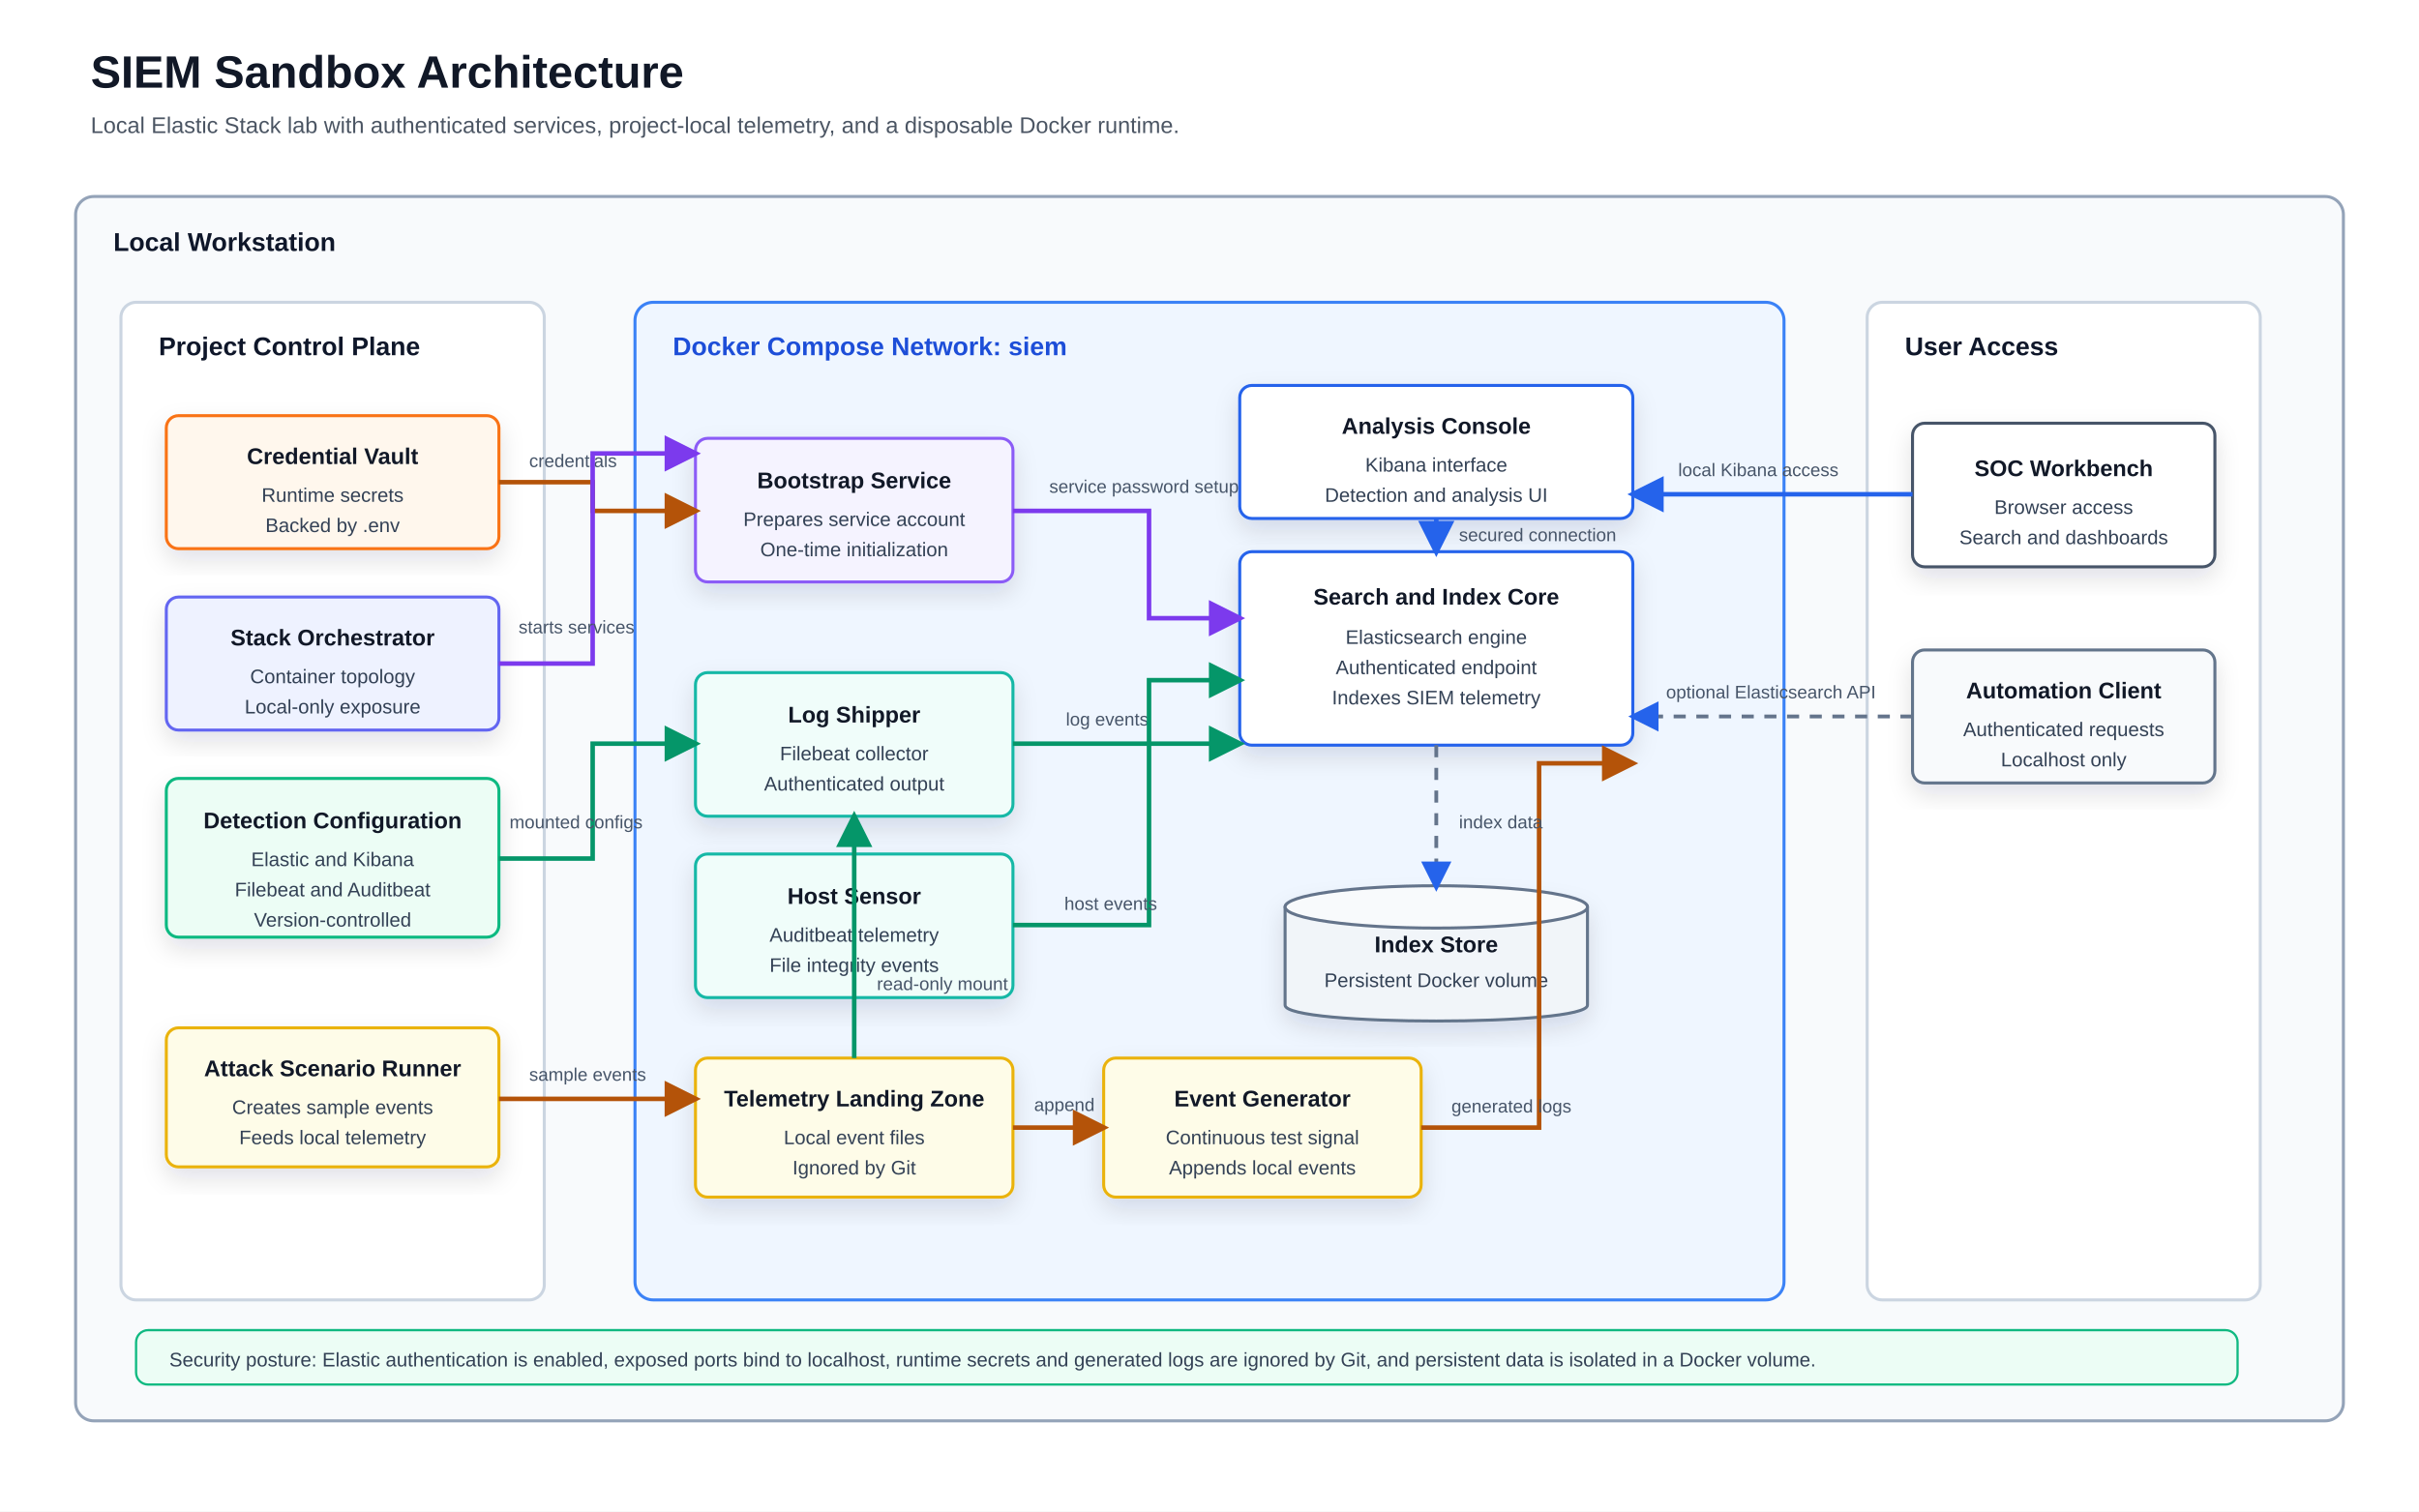
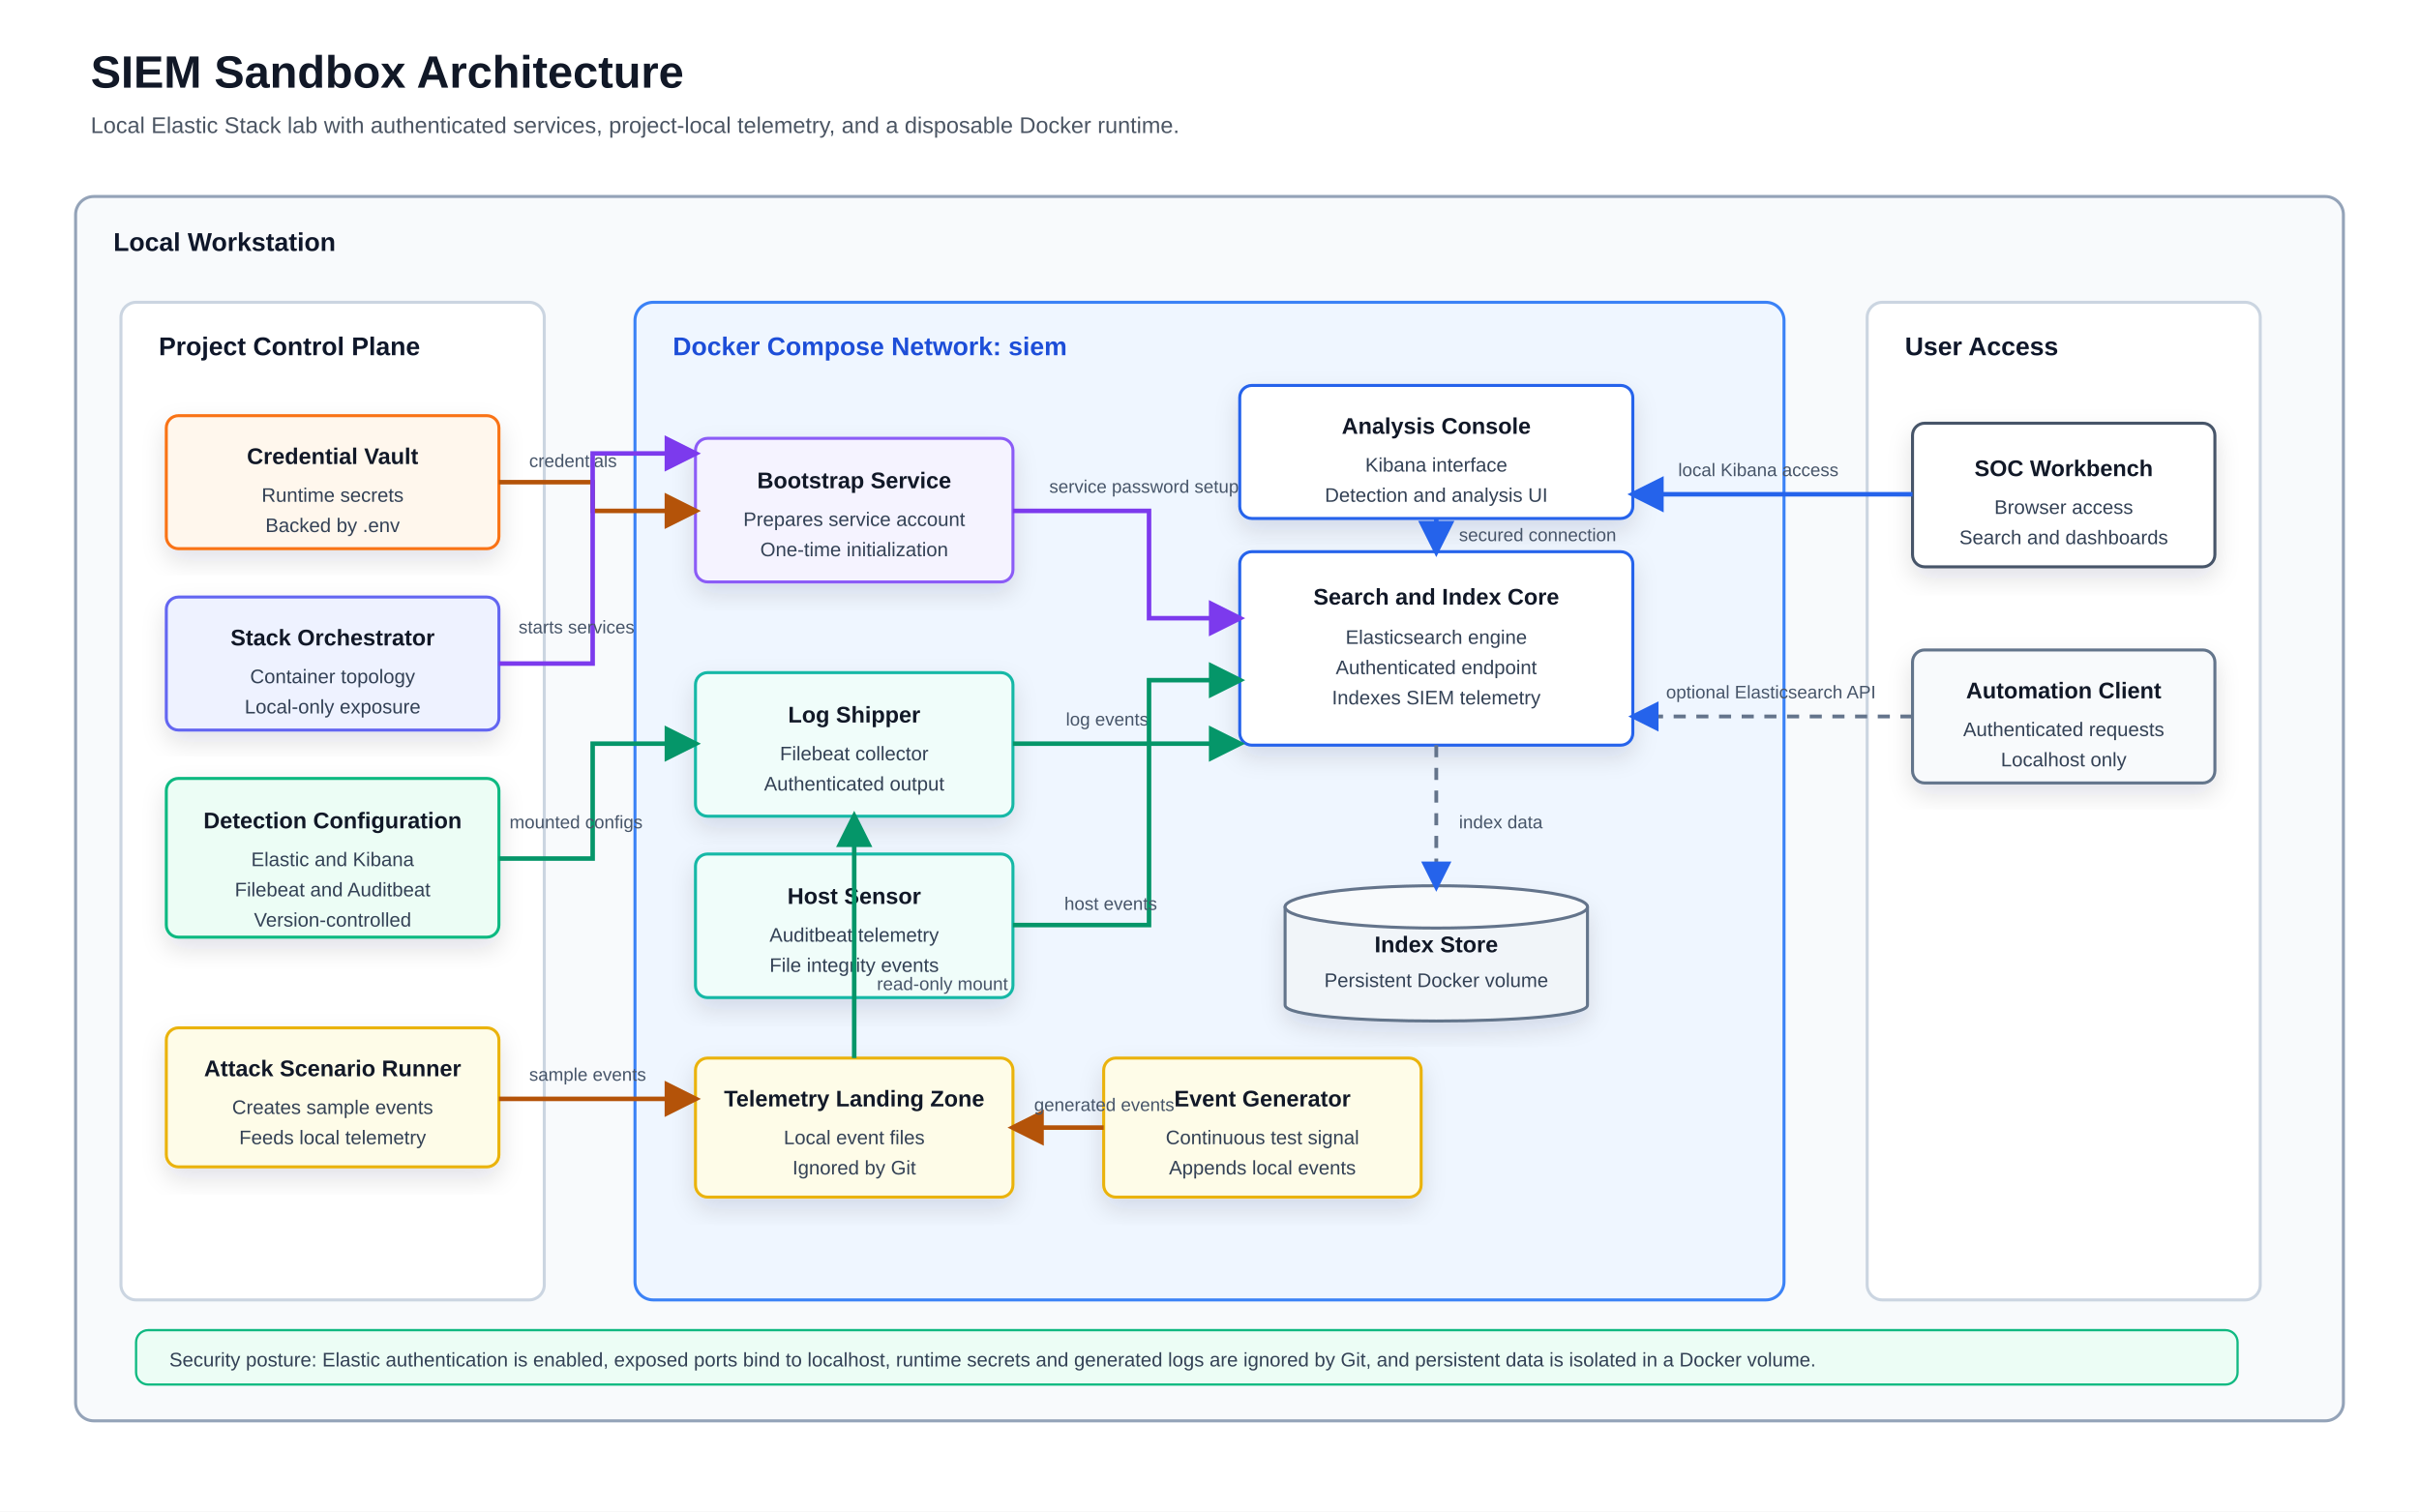
<svg xmlns="http://www.w3.org/2000/svg" width="1600" height="1000" viewBox="0 0 1600 1000" role="img" aria-labelledby="title desc">
  <defs>
    <marker id="arrow-blue" viewBox="0 0 10 10" refX="8.5" refY="5" markerWidth="8" markerHeight="8" orient="auto">
      <path d="M 0 0 L 10 5 L 0 10 z" fill="#2563eb" />
    </marker>
    <marker id="arrow-green" viewBox="0 0 10 10" refX="8.5" refY="5" markerWidth="8" markerHeight="8" orient="auto">
      <path d="M 0 0 L 10 5 L 0 10 z" fill="#059669" />
    </marker>
    <marker id="arrow-amber" viewBox="0 0 10 10" refX="8.5" refY="5" markerWidth="8" markerHeight="8" orient="auto">
      <path d="M 0 0 L 10 5 L 0 10 z" fill="#b45309" />
    </marker>
    <marker id="arrow-violet" viewBox="0 0 10 10" refX="8.5" refY="5" markerWidth="8" markerHeight="8" orient="auto">
      <path d="M 0 0 L 10 5 L 0 10 z" fill="#7c3aed" />
    </marker>
    <filter id="shadow" x="-20%" y="-20%" width="140%" height="140%">
      <feDropShadow dx="0" dy="7" stdDeviation="8" flood-color="#0f172a" flood-opacity="0.12" />
    </filter>
    <style>
      .page-title { font: 700 30px Arial, sans-serif; fill: #111827; }
      .subtitle { font: 400 15px Arial, sans-serif; fill: #4b5563; }
      .section-title { font: 700 17px Arial, sans-serif; fill: #0f172a; }
      .docker-title { font: 700 17px Arial, sans-serif; fill: #1d4ed8; }
      .card-title { font: 700 15px Arial, sans-serif; fill: #111827; }
      .card-text { font: 400 13px Arial, sans-serif; fill: #334155; }
      .label { font: 400 12px Arial, sans-serif; fill: #475569; }
      .flow-blue { fill: none; stroke: #2563eb; stroke-width: 3; marker-end: url(#arrow-blue); }
      .flow-green { fill: none; stroke: #059669; stroke-width: 3; marker-end: url(#arrow-green); }
      .flow-amber { fill: none; stroke: #b45309; stroke-width: 3; marker-end: url(#arrow-amber); }
      .flow-violet { fill: none; stroke: #7c3aed; stroke-width: 3; marker-end: url(#arrow-violet); }
      .flow-muted { fill: none; stroke: #64748b; stroke-width: 2.5; stroke-dasharray: 8 7; marker-end: url(#arrow-blue); }
    </style>
  </defs>
  <rect width="1600" height="1000" fill="#ffffff" />
  <text x="60" y="58" class="page-title">SIEM Sandbox Architecture</text>
  <text x="60" y="88" class="subtitle">Local Elastic Stack lab with authenticated services, project-local telemetry, and a disposable Docker runtime.</text>
  <rect x="50" y="130" width="1500" height="810" rx="12" fill="#f8fafc" stroke="#94a3b8" stroke-width="2" />
  <text x="75" y="166" class="section-title">Local Workstation</text>
  <rect x="80" y="200" width="280" height="660" rx="10" fill="#ffffff" stroke="#cbd5e1" stroke-width="2" />
  <text x="105" y="235" class="section-title">Project Control Plane</text>
  <rect x="420" y="200" width="760" height="660" rx="12" fill="#eff6ff" stroke="#3b82f6" stroke-width="2" />
  <text x="445" y="235" class="docker-title">Docker Compose Network: siem</text>
  <rect x="1235" y="200" width="260" height="660" rx="10" fill="#ffffff" stroke="#cbd5e1" stroke-width="2" />
  <text x="1260" y="235" class="section-title">User Access</text>
  <g id="env">
    <rect x="110" y="275" width="220" height="88" rx="8" fill="#fff7ed" stroke="#f97316" stroke-width="2" filter="url(#shadow)" />
    <text x="220" y="307" text-anchor="middle" class="card-title">Credential Vault</text>
    <text x="220" y="332" text-anchor="middle" class="card-text">Runtime secrets</text>
    <text x="220" y="352" text-anchor="middle" class="card-text">Backed by .env</text>
  </g>
  <g id="compose">
    <rect x="110" y="395" width="220" height="88" rx="8" fill="#eef2ff" stroke="#6366f1" stroke-width="2" filter="url(#shadow)" />
    <text x="220" y="427" text-anchor="middle" class="card-title">Stack Orchestrator</text>
    <text x="220" y="452" text-anchor="middle" class="card-text">Container topology</text>
    <text x="220" y="472" text-anchor="middle" class="card-text">Local-only exposure</text>
  </g>
  <g id="configs">
    <rect x="110" y="515" width="220" height="105" rx="8" fill="#ecfdf5" stroke="#10b981" stroke-width="2" filter="url(#shadow)" />
    <text x="220" y="548" text-anchor="middle" class="card-title">Detection Configuration</text>
    <text x="220" y="573" text-anchor="middle" class="card-text">Elastic and Kibana</text>
    <text x="220" y="593" text-anchor="middle" class="card-text">Filebeat and Auditbeat</text>
    <text x="220" y="613" text-anchor="middle" class="card-text">Version-controlled</text>
  </g>
  <g id="script">
    <rect x="110" y="680" width="220" height="92" rx="8" fill="#fefce8" stroke="#eab308" stroke-width="2" filter="url(#shadow)" />
    <text x="220" y="712" text-anchor="middle" class="card-title">Attack Scenario Runner</text>
    <text x="220" y="737" text-anchor="middle" class="card-text">Creates sample events</text>
    <text x="220" y="757" text-anchor="middle" class="card-text">Feeds local telemetry</text>
  </g>
  <g id="logs">
    <rect x="460" y="700" width="210" height="92" rx="8" fill="#fefce8" stroke="#eab308" stroke-width="2" filter="url(#shadow)" />
    <text x="565" y="732" text-anchor="middle" class="card-title">Telemetry Landing Zone</text>
    <text x="565" y="757" text-anchor="middle" class="card-text">Local event files</text>
    <text x="565" y="777" text-anchor="middle" class="card-text">Ignored by Git</text>
  </g>
  <g id="setup">
    <rect x="460" y="290" width="210" height="95" rx="8" fill="#f5f3ff" stroke="#8b5cf6" stroke-width="2" filter="url(#shadow)" />
    <text x="565" y="323" text-anchor="middle" class="card-title">Bootstrap Service</text>
    <text x="565" y="348" text-anchor="middle" class="card-text">Prepares service account</text>
    <text x="565" y="368" text-anchor="middle" class="card-text">One-time initialization</text>
  </g>
  <g id="filebeat">
    <rect x="460" y="445" width="210" height="95" rx="8" fill="#f0fdfa" stroke="#14b8a6" stroke-width="2" filter="url(#shadow)" />
    <text x="565" y="478" text-anchor="middle" class="card-title">Log Shipper</text>
    <text x="565" y="503" text-anchor="middle" class="card-text">Filebeat collector</text>
    <text x="565" y="523" text-anchor="middle" class="card-text">Authenticated output</text>
  </g>
  <g id="auditbeat">
    <rect x="460" y="565" width="210" height="95" rx="8" fill="#f0fdfa" stroke="#14b8a6" stroke-width="2" filter="url(#shadow)" />
    <text x="565" y="598" text-anchor="middle" class="card-title">Host Sensor</text>
    <text x="565" y="623" text-anchor="middle" class="card-text">Auditbeat telemetry</text>
    <text x="565" y="643" text-anchor="middle" class="card-text">File integrity events</text>
  </g>
  <g id="fakeLogger">
    <rect x="730" y="700" width="210" height="92" rx="8" fill="#fefce8" stroke="#eab308" stroke-width="2" filter="url(#shadow)" />
    <text x="835" y="732" text-anchor="middle" class="card-title">Event Generator</text>
    <text x="835" y="757" text-anchor="middle" class="card-text">Continuous test signal</text>
    <text x="835" y="777" text-anchor="middle" class="card-text">Appends local events</text>
  </g>
  <g id="elasticsearch">
    <rect x="820" y="365" width="260" height="128" rx="8" fill="#ffffff" stroke="#2563eb" stroke-width="2" filter="url(#shadow)" />
    <text x="950" y="400" text-anchor="middle" class="card-title">Search and Index Core</text>
    <text x="950" y="426" text-anchor="middle" class="card-text">Elasticsearch engine</text>
    <text x="950" y="446" text-anchor="middle" class="card-text">Authenticated endpoint</text>
    <text x="950" y="466" text-anchor="middle" class="card-text">Indexes SIEM telemetry</text>
  </g>
  <g id="kibana">
    <rect x="820" y="255" width="260" height="88" rx="8" fill="#ffffff" stroke="#2563eb" stroke-width="2" filter="url(#shadow)" />
    <text x="950" y="287" text-anchor="middle" class="card-title">Analysis Console</text>
    <text x="950" y="312" text-anchor="middle" class="card-text">Kibana interface</text>
    <text x="950" y="332" text-anchor="middle" class="card-text">Detection and analysis UI</text>
  </g>
  <g id="volume">
    <path d="M 850 600 C 850 586 1050 586 1050 600 L 1050 665 C 1050 679 850 679 850 665 Z" fill="#f1f5f9" stroke="#64748b" stroke-width="2" filter="url(#shadow)" />
    <ellipse cx="950" cy="600" rx="100" ry="14" fill="#f8fafc" stroke="#64748b" stroke-width="2" />
    <text x="950" y="630" text-anchor="middle" class="card-title">Index Store</text>
    <text x="950" y="653" text-anchor="middle" class="card-text">Persistent Docker volume</text>
  </g>
  <g id="operator">
    <rect x="1265" y="280" width="200" height="95" rx="8" fill="#ffffff" stroke="#475569" stroke-width="2" filter="url(#shadow)" />
    <text x="1365" y="315" text-anchor="middle" class="card-title">SOC Workbench</text>
    <text x="1365" y="340" text-anchor="middle" class="card-text">Browser access</text>
    <text x="1365" y="360" text-anchor="middle" class="card-text">Search and dashboards</text>
  </g>
  <g id="api">
    <rect x="1265" y="430" width="200" height="88" rx="8" fill="#f8fafc" stroke="#64748b" stroke-width="2" filter="url(#shadow)" />
    <text x="1365" y="462" text-anchor="middle" class="card-title">Automation Client</text>
    <text x="1365" y="487" text-anchor="middle" class="card-text">Authenticated requests</text>
    <text x="1365" y="507" text-anchor="middle" class="card-text">Localhost only</text>
  </g>
  <path d="M 330 319 H 392 V 338 H 460" class="flow-amber" />
  <text x="350" y="309" class="label">credentials</text>
  <path d="M 330 439 H 392 V 300 H 460" class="flow-violet" />
  <text x="343" y="419" class="label">starts services</text>
  <path d="M 330 568 H 392 V 492 H 460" class="flow-green" />
  <text x="337" y="548" class="label">mounted configs</text>
  <path d="M 330 727 H 460" class="flow-amber" />
  <text x="350" y="715" class="label">sample events</text>
-   <path d="M 940 746 H 1018 V 505 H 1080" class="flow-amber" />
-   <text x="960" y="736" class="label">generated logs</text>
-   <path d="M 670 746 H 730" class="flow-amber" />
-   <text x="684" y="735" class="label">append</text>
+   <path d="M 730 746 H 670" class="flow-amber" />
+   <text x="684" y="735" class="label">generated events</text>
  <path d="M 565 700 V 540" class="flow-green" />
  <text x="580" y="655" class="label">read-only mount</text>
  <path d="M 670 492 H 820" class="flow-green" />
  <text x="705" y="480" class="label">log events</text>
  <path d="M 670 612 H 760 V 450 H 820" class="flow-green" />
  <text x="704" y="602" class="label">host events</text>
  <path d="M 670 338 H 760 V 409 H 820" class="flow-violet" />
  <text x="694" y="326" class="label">service password setup</text>
  <path d="M 950 343 V 365" class="flow-blue" />
  <text x="965" y="358" class="label">secured connection</text>
  <path d="M 950 493 V 587" class="flow-muted" />
  <text x="965" y="548" class="label">index data</text>
  <path d="M 1265 327 H 1080" class="flow-blue" />
  <text x="1110" y="315" class="label">local Kibana access</text>
  <path d="M 1265 474 H 1080" class="flow-muted" />
  <text x="1102" y="462" class="label">optional Elasticsearch API</text>
  <rect x="90" y="880" width="1390" height="36" rx="8" fill="#ecfdf5" stroke="#10b981" stroke-width="1.5" />
  <text x="112" y="904" class="card-text">Security posture: Elastic authentication is enabled, exposed ports bind to localhost, runtime secrets and generated logs are ignored by Git, and persistent data is isolated in a Docker volume.</text>
</svg>
